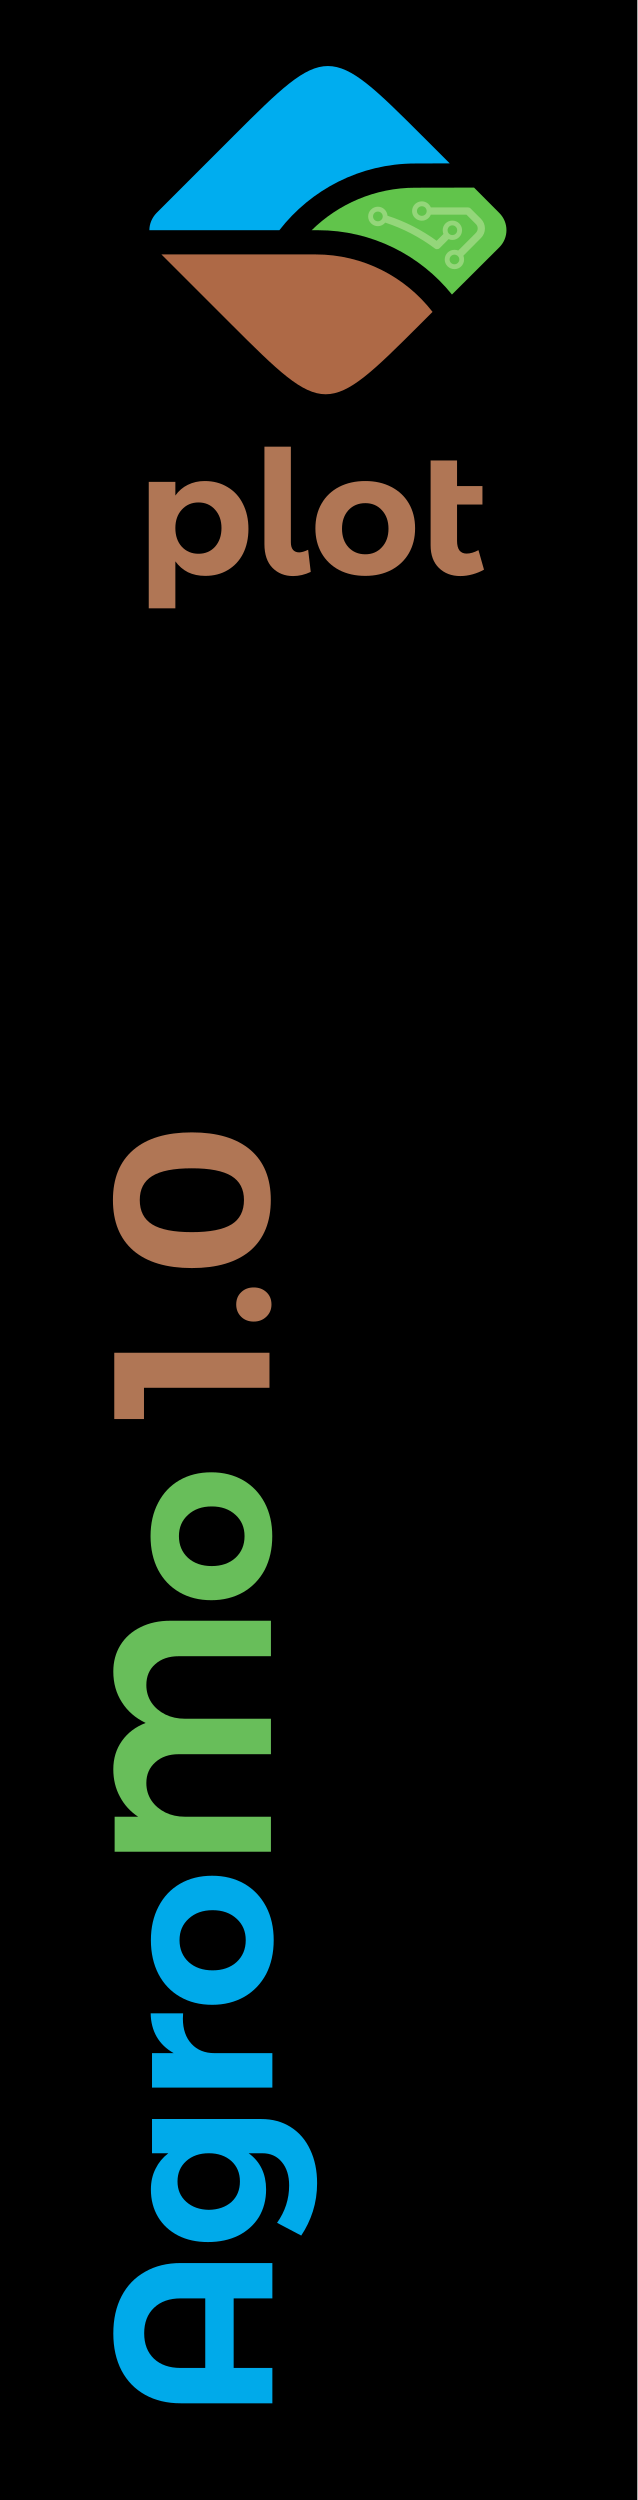
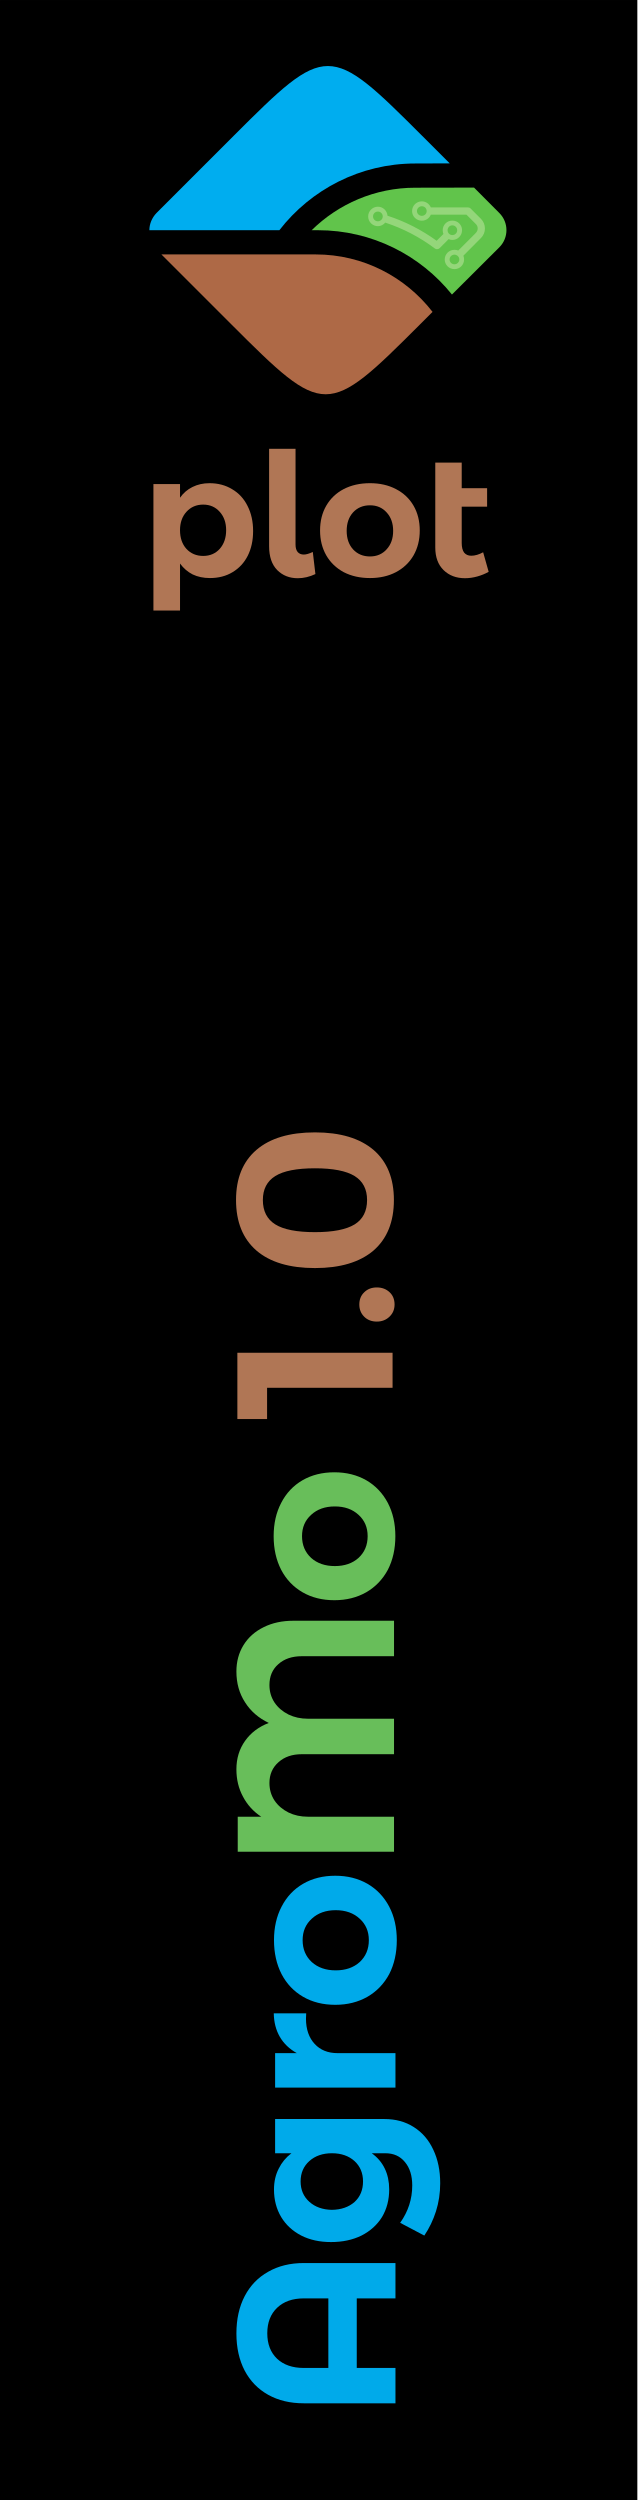
- <svg xmlns="http://www.w3.org/2000/svg" version="1.1" id="svg10" width="196.742" height="771.742" viewBox="0 0 196.742 771.742">
-   <defs id="defs14" />
-   <g id="g956">
-     <rect y="1.871" x="1.871" height="768" width="193" id="rect20" style="opacity:1;fill:#000000;fill-opacity:1;stroke:#000000;stroke-width:3.742;stroke-miterlimit:4;stroke-dasharray:none;stroke-opacity:1" />
-     <path id="path2" style="fill:#ae6946;fill-rule:evenodd;stroke-width:0.763" d="M 97.466,78.54 H 49.828 l 21.621,21.621 c 28.73,28.73 29.463,28.73 58.193,0 l 3.884,-3.884 C 125.17,85.502 112.125,78.54 97.466,78.54 Z" />
-     <path id="path4" style="fill:#61c44b;fill-rule:evenodd;stroke-width:0.763" d="m 96.204,71.064 h 1.942 c 16.71,0 31.661,7.769 41.372,19.862 L 154.141,76.341 c 2.932,-2.932 2.932,-7.659 0,-10.59 l -7.805,-7.842 -18.139,0.037 c -12.459,0 -23.746,5.02 -31.991,13.119 z" />
-     <path id="path6" style="fill:#00adef;fill-rule:evenodd;stroke-width:0.763" d="m 138.823,50.433 -8.502,-8.502 c -28.73,-28.73 -29.463,-28.73 -58.193,0 L 48.309,65.751 c -1.429,1.503 -2.199,3.408 -2.199,5.314 h 40.127 c 9.711,-12.533 24.919,-20.595 41.959,-20.595 z" />
-     <path id="path8" style="fill:#94d67a;fill-rule:evenodd;stroke-width:0.763" d="m 139.629,72.567 c -0.806,0 -1.466,-0.66 -1.466,-1.503 0,-0.806 0.66,-1.502 1.466,-1.502 0.843,0 1.502,0.696 1.502,1.502 0,0.843 -0.66,1.503 -1.502,1.503 z m -22.977,-4.251 c -0.843,0 -1.502,-0.696 -1.502,-1.502 0,-0.843 0.66,-1.503 1.502,-1.503 0.806,0 1.503,0.66 1.503,1.503 0,0.806 -0.696,1.502 -1.503,1.502 z m 22.977,-0.22 c -1.649,0 -2.968,1.319 -2.968,2.968 0,0.44 0.073,0.806 0.22,1.173 l -2.089,2.089 c -4.654,-3.371 -9.748,-5.973 -15.171,-7.732 -0.11,-1.539 -1.393,-2.785 -2.968,-2.785 -1.649,0 -3.005,1.356 -3.005,3.005 0,1.649 1.356,3.005 3.005,3.005 0.916,0 1.722,-0.44 2.272,-1.099 5.497,1.796 10.627,4.471 15.318,7.989 0.183,0.147 0.44,0.22 0.66,0.22 0.293,0 0.586,-0.11 0.806,-0.33 l 2.785,-2.785 c 0.33,0.183 0.733,0.257 1.136,0.257 1.686,0 3.005,-1.356 3.005,-3.005 0,-1.649 -1.319,-2.968 -3.005,-2.968 z" />
-     <path id="path10" style="fill:#94d67a;fill-rule:evenodd;stroke-width:0.763" d="m 140.289,81.581 c -0.843,0 -1.502,-0.66 -1.502,-1.466 0,-0.843 0.66,-1.503 1.502,-1.503 0.806,0 1.502,0.66 1.502,1.503 0,0.806 -0.696,1.466 -1.502,1.466 z M 130.211,66.63 c -0.806,0 -1.502,-0.66 -1.502,-1.466 0,-0.843 0.696,-1.503 1.502,-1.503 0.843,0 1.502,0.66 1.502,1.503 0,0.806 -0.66,1.466 -1.502,1.466 z m 18.249,0.916 -3.188,-3.188 c -0.22,-0.22 -0.513,-0.33 -0.806,-0.33 h -11.47 c -0.476,-1.099 -1.539,-1.869 -2.785,-1.869 -1.649,0 -3.005,1.319 -3.005,3.005 0,1.649 1.356,2.968 3.005,2.968 1.246,0 2.345,-0.77 2.785,-1.869 h 10.994 l 2.895,2.895 c 0.77,0.733 0.77,1.979 0,2.748 l -5.423,5.424 c -0.367,-0.147 -0.77,-0.22 -1.173,-0.22 -1.649,0 -3.005,1.319 -3.005,3.005 0,1.649 1.356,2.968 3.005,2.968 1.649,0 2.968,-1.319 2.968,-2.968 0,-0.44 -0.073,-0.843 -0.22,-1.173 l 5.423,-5.46 c 1.649,-1.612 1.649,-4.287 0,-5.937 z" />
-     <g aria-label="Agro" transform="rotate(-90,-144.1288,146)" style="font-style:normal;font-variant:normal;font-weight:normal;font-stretch:normal;font-size:69.055px;line-height:1.25;font-family:'Montserrat Alternates';-inkscape-font-specification:'Montserrat Alternates';letter-spacing:0px;word-spacing:0px;fill:#00aaea;fill-opacity:1;stroke:none;stroke-width:1.726" id="text1000">
-       <path d="m -740.02,345.893 q 0,-6.284 2.624,-10.98 2.624,-4.696 7.458,-7.251 4.903,-2.555 11.463,-2.555 6.629,0 11.532,2.555 4.903,2.555 7.527,7.251 2.693,4.696 2.693,10.98 v 28.313 h -10.911 V 362.26 h -21.476 v 11.947 h -10.911 z m 32.387,0 q 0,-5.179 -2.9,-8.218 -2.9,-3.038 -7.872,-3.038 -4.972,0 -7.872,3.038 -2.831,3.038 -2.831,8.218 v 7.596 h 21.476 z" style="fill:#00aaea;fill-opacity:1;stroke-width:1.726" id="path1056" />
-       <path d="m -652.264,337.054 v 33.699 q 0,5.248 -2.486,9.115 -2.486,3.936 -6.975,6.008 -4.489,2.141 -10.358,2.141 -4.558,0 -8.701,-1.312 -4.074,-1.312 -7.458,-3.591 l 3.936,-7.458 q 5.248,3.729 11.532,3.729 4.558,0 7.251,-2.279 2.693,-2.21 2.693,-6.008 v -4.212 q -1.864,2.624 -4.696,4.005 -2.831,1.381 -6.491,1.381 -4.765,0 -8.494,-2.21 -3.66,-2.279 -5.732,-6.353 -2.003,-4.074 -2.003,-9.392 0,-5.248 2.003,-9.184 2.072,-4.005 5.732,-6.215 3.729,-2.21 8.494,-2.21 3.591,0 6.422,1.45 2.831,1.381 4.765,3.936 v -5.041 z m -19.266,27.139 q 3.867,0 6.284,-2.624 2.417,-2.693 2.417,-6.975 0,-4.281 -2.417,-6.975 -2.417,-2.693 -6.284,-2.693 -3.867,0 -6.284,2.693 -2.417,2.693 -2.486,6.975 0.069,4.281 2.417,6.975 2.417,2.624 6.353,2.624 z" style="fill:#00aaea;fill-opacity:1;stroke-width:1.726" id="path1058" />
-       <path d="m -631.925,343.753 q 1.934,-3.453 5.041,-5.248 3.107,-1.795 7.251,-1.865 v 10.013 q -0.552,-0.069 -1.657,-0.069 -4.903,0 -7.803,2.693 -2.831,2.624 -2.831,7.044 v 17.885 h -10.634 v -37.152 h 10.634 z" style="fill:#00aaea;fill-opacity:1;stroke-width:1.726" id="path1060" />
-       <path d="m -597.051,336.709 q 5.87,0 10.358,2.348 4.558,2.348 7.044,6.629 2.486,4.281 2.486,9.944 0,5.593 -2.486,9.944 -2.486,4.281 -7.044,6.698 -4.489,2.348 -10.358,2.348 -5.939,0 -10.496,-2.348 -4.489,-2.417 -6.975,-6.698 -2.486,-4.35 -2.486,-9.944 0,-5.663 2.486,-9.944 2.486,-4.281 6.975,-6.629 4.558,-2.348 10.496,-2.348 z m 0,8.839 q -4.143,0 -6.767,2.831 -2.555,2.831 -2.555,7.389 0,4.558 2.555,7.389 2.624,2.831 6.767,2.831 4.074,0 6.629,-2.831 2.624,-2.831 2.624,-7.389 0,-4.558 -2.624,-7.389 -2.555,-2.831 -6.629,-2.831 z" style="fill:#00aaea;fill-opacity:1;stroke-width:1.726" id="path1062" />
+ <svg xmlns="http://www.w3.org/2000/svg" width="52.055mm" height="204.19mm" viewBox="0 0 52.055 204.19" version="1.1" id="svg8">
+   <defs id="defs2" />
+   <g id="layer1" transform="translate(-10.61289,-70.93461)">
+     <g id="g4784">
+       <rect style="opacity:1;fill:#000000;fill-opacity:1;stroke:#000000;stroke-width:0.99;stroke-miterlimit:4;stroke-dasharray:none;stroke-opacity:1" id="rect20" width="51.065" height="203.2" x="11.108" y="71.43" />
+       <g id="g1054" transform="matrix(0.2645833,0,0,0.2645833,-56.09618,71.42971)">
+         <path id="path2" style="fill:#ae6946;fill-rule:evenodd;stroke-width:0.763" d="m 349.595,76.669 h -47.639 l 21.621,21.621 c 28.73,28.73 29.463,28.73 58.193,0 l 3.884,-3.884 C 377.299,83.631 364.253,76.669 349.595,76.669 Z" />
+         <path id="path4" style="fill:#61c44b;fill-rule:evenodd;stroke-width:0.763" d="m 348.333,69.193 h 1.942 c 16.71,0 31.661,7.769 41.372,19.862 l 14.621,-14.585 c 2.932,-2.932 2.932,-7.659 0,-10.59 l -7.805,-7.842 -18.139,0.037 c -12.459,0 -23.746,5.02 -31.991,13.119 z" />
+         <path id="path6" style="fill:#00adef;fill-rule:evenodd;stroke-width:0.763" d="m 390.952,48.562 -8.502,-8.502 c -28.73,-28.73 -29.463,-28.73 -58.193,0 l -23.819,23.819 c -1.429,1.503 -2.199,3.408 -2.199,5.314 h 40.127 c 9.711,-12.533 24.919,-20.595 41.959,-20.595 z" />
+         <path id="path8" style="fill:#94d67a;fill-rule:evenodd;stroke-width:0.763" d="m 391.758,70.695 c -0.806,0 -1.466,-0.66 -1.466,-1.503 0,-0.806 0.66,-1.502 1.466,-1.502 0.843,0 1.502,0.696 1.502,1.502 0,0.843 -0.66,1.503 -1.502,1.503 z m -22.977,-4.251 c -0.843,0 -1.502,-0.696 -1.502,-1.502 0,-0.843 0.66,-1.503 1.502,-1.503 0.806,0 1.503,0.66 1.503,1.503 0,0.806 -0.696,1.502 -1.503,1.502 z m 22.977,-0.22 c -1.649,0 -2.968,1.319 -2.968,2.968 0,0.44 0.073,0.806 0.22,1.173 l -2.089,2.089 c -4.654,-3.371 -9.748,-5.973 -15.171,-7.732 -0.11,-1.539 -1.393,-2.785 -2.968,-2.785 -1.649,0 -3.005,1.356 -3.005,3.005 0,1.649 1.356,3.005 3.005,3.005 0.916,0 1.722,-0.44 2.272,-1.099 5.497,1.796 10.627,4.471 15.318,7.989 0.183,0.147 0.44,0.22 0.66,0.22 0.293,0 0.586,-0.11 0.806,-0.33 l 2.785,-2.785 c 0.33,0.183 0.733,0.257 1.136,0.257 1.686,0 3.005,-1.356 3.005,-3.005 0,-1.649 -1.319,-2.968 -3.005,-2.968 z" />
+         <path id="path10" style="fill:#94d67a;fill-rule:evenodd;stroke-width:0.763" d="m 392.417,79.71 c -0.843,0 -1.502,-0.66 -1.502,-1.466 0,-0.843 0.66,-1.503 1.502,-1.503 0.806,0 1.502,0.66 1.502,1.503 0,0.806 -0.696,1.466 -1.502,1.466 z M 382.34,64.759 c -0.806,0 -1.502,-0.66 -1.502,-1.466 0,-0.843 0.696,-1.503 1.502,-1.503 0.843,0 1.502,0.66 1.502,1.503 0,0.806 -0.66,1.466 -1.502,1.466 z m 18.249,0.916 -3.188,-3.188 c -0.22,-0.22 -0.513,-0.33 -0.806,-0.33 h -11.47 c -0.476,-1.099 -1.539,-1.869 -2.785,-1.869 -1.649,0 -3.005,1.319 -3.005,3.005 0,1.649 1.356,2.968 3.005,2.968 1.246,0 2.345,-0.77 2.785,-1.869 h 10.994 l 2.895,2.895 c 0.77,0.733 0.77,1.979 0,2.748 l -5.423,5.424 c -0.367,-0.147 -0.77,-0.22 -1.173,-0.22 -1.649,0 -3.005,1.319 -3.005,3.005 0,1.649 1.356,2.968 3.005,2.968 1.649,0 2.968,-1.319 2.968,-2.968 0,-0.44 -0.073,-0.843 -0.22,-1.173 l 5.423,-5.46 c 1.649,-1.612 1.649,-4.287 0,-5.937 z" />
+       </g>
+       <g id="g1047" transform="matrix(0.2645833,0,0,0.2645833,-56.09618,71.42971)">
+         <g aria-label="Agro" transform="rotate(-90)" style="font-style:normal;font-variant:normal;font-weight:normal;font-stretch:normal;font-size:69.055px;line-height:1.25;font-family:'Montserrat Alternates';-inkscape-font-specification:'Montserrat Alternates';letter-spacing:0px;word-spacing:0px;fill:#00aaea;fill-opacity:1;stroke:none;stroke-width:1.726" id="text1000">
+           <path d="m -740.02,345.893 q 0,-6.284 2.624,-10.98 2.624,-4.696 7.458,-7.251 4.903,-2.555 11.463,-2.555 6.629,0 11.532,2.555 4.903,2.555 7.527,7.251 2.693,4.696 2.693,10.98 v 28.313 h -10.911 V 362.26 h -21.476 v 11.947 h -10.911 z m 32.387,0 q 0,-5.179 -2.9,-8.218 -2.9,-3.038 -7.872,-3.038 -4.972,0 -7.872,3.038 -2.831,3.038 -2.831,8.218 v 7.596 h 21.476 z" style="fill:#00aaea;fill-opacity:1;stroke-width:1.726" id="path1056" />
+           <path d="m -652.264,337.054 v 33.699 q 0,5.248 -2.486,9.115 -2.486,3.936 -6.975,6.008 -4.489,2.141 -10.358,2.141 -4.558,0 -8.701,-1.312 -4.074,-1.312 -7.458,-3.591 l 3.936,-7.458 q 5.248,3.729 11.532,3.729 4.558,0 7.251,-2.279 2.693,-2.21 2.693,-6.008 v -4.212 q -1.864,2.624 -4.696,4.005 -2.831,1.381 -6.491,1.381 -4.765,0 -8.494,-2.21 -3.66,-2.279 -5.732,-6.353 -2.003,-4.074 -2.003,-9.392 0,-5.248 2.003,-9.184 2.072,-4.005 5.732,-6.215 3.729,-2.21 8.494,-2.21 3.591,0 6.422,1.45 2.831,1.381 4.765,3.936 v -5.041 z m -19.266,27.139 q 3.867,0 6.284,-2.624 2.417,-2.693 2.417,-6.975 0,-4.281 -2.417,-6.975 -2.417,-2.693 -6.284,-2.693 -3.867,0 -6.284,2.693 -2.417,2.693 -2.486,6.975 0.069,4.281 2.417,6.975 2.417,2.624 6.353,2.624 z" style="fill:#00aaea;fill-opacity:1;stroke-width:1.726" id="path1058" />
+           <path d="m -631.925,343.753 q 1.934,-3.453 5.041,-5.248 3.107,-1.795 7.251,-1.865 v 10.013 q -0.552,-0.069 -1.657,-0.069 -4.903,0 -7.803,2.693 -2.831,2.624 -2.831,7.044 v 17.885 h -10.634 v -37.152 h 10.634 z" style="fill:#00aaea;fill-opacity:1;stroke-width:1.726" id="path1060" />
+           <path d="m -597.051,336.709 q 5.87,0 10.358,2.348 4.558,2.348 7.044,6.629 2.486,4.281 2.486,9.944 0,5.593 -2.486,9.944 -2.486,4.281 -7.044,6.698 -4.489,2.348 -10.358,2.348 -5.939,0 -10.496,-2.348 -4.489,-2.417 -6.975,-6.698 -2.486,-4.35 -2.486,-9.944 0,-5.663 2.486,-9.944 2.486,-4.281 6.975,-6.629 4.558,-2.348 10.496,-2.348 z m 0,8.839 q -4.143,0 -6.767,2.831 -2.555,2.831 -2.555,7.389 0,4.558 2.555,7.389 2.624,2.831 6.767,2.831 4.074,0 6.629,-2.831 2.624,-2.831 2.624,-7.389 0,-4.558 -2.624,-7.389 -2.555,-2.831 -6.629,-2.831 z" style="fill:#00aaea;fill-opacity:1;stroke-width:1.726" id="path1062" />
+         </g>
+         <g aria-label="Mo" transform="rotate(-90)" style="font-style:normal;font-variant:normal;font-weight:normal;font-stretch:normal;font-size:68.436px;line-height:1.25;font-family:'Montserrat Alternates';-inkscape-font-specification:'Montserrat Alternates';letter-spacing:0px;word-spacing:0px;fill:#68be5a;fill-opacity:1;stroke:none;stroke-width:1.711" id="text1005">
+           <path d="m -514.118,325.106 q 4.585,0 8.144,2.19 3.559,2.19 5.543,6.228 1.985,3.969 1.985,9.17 v 31.07 h -10.95 v -28.469 q 0,-4.517 -2.464,-7.254 -2.395,-2.737 -6.433,-2.737 -3.011,0 -5.406,1.574 -2.327,1.574 -3.696,4.311 -1.3,2.669 -1.3,6.022 v 26.553 h -10.95 v -28.469 q 0,-4.448 -2.464,-7.186 -2.464,-2.806 -6.433,-2.806 -3.011,0 -5.406,1.574 -2.327,1.574 -3.696,4.311 -1.3,2.669 -1.3,6.022 v 26.553 h -10.813 v -48.247 h 10.813 v 7.254 q 2.395,-3.627 6.159,-5.612 3.764,-2.053 8.486,-2.053 4.996,0 8.76,2.669 3.764,2.669 5.543,7.323 2.258,-4.722 6.365,-7.323 4.106,-2.669 9.513,-2.669 z" style="fill:#68be5a;fill-opacity:1;stroke-width:1.711" id="path1065" />
+           <path d="m -472.331,336.603 q 5.817,0 10.265,2.327 4.517,2.327 6.98,6.57 2.464,4.243 2.464,9.855 0,5.543 -2.464,9.855 -2.464,4.243 -6.98,6.638 -4.448,2.327 -10.265,2.327 -5.885,0 -10.402,-2.327 -4.448,-2.395 -6.912,-6.638 -2.464,-4.311 -2.464,-9.855 0,-5.612 2.464,-9.855 2.464,-4.243 6.912,-6.57 4.517,-2.327 10.402,-2.327 z m 0,8.76 q -4.106,0 -6.707,2.806 -2.532,2.806 -2.532,7.323 0,4.517 2.532,7.323 2.601,2.806 6.707,2.806 4.038,0 6.57,-2.806 2.601,-2.806 2.601,-7.323 0,-4.517 -2.601,-7.323 -2.532,-2.806 -6.57,-2.806 z" style="fill:#68be5a;fill-opacity:1;stroke-width:1.711" id="path1067" />
+         </g>
+         <g aria-label="1.0" transform="rotate(-90)" style="font-style:normal;font-variant:normal;font-weight:normal;font-stretch:normal;font-size:68.443px;line-height:1.25;font-family:'Montserrat Alternates';-inkscape-font-specification:'Montserrat Alternates';letter-spacing:0px;word-spacing:0px;fill:#b07655;fill-opacity:1;stroke:none;stroke-width:1.711" id="text1009">
+           <path d="m -436.183,325.403 h 20.464 v 47.91 h -10.814 v -38.738 h -9.65 z" style="fill:#b07655;fill-opacity:1;stroke-width:1.711" id="path1070" />
+           <path d="m -400.827,363.047 q 2.327,0 3.764,1.506 1.506,1.506 1.506,3.901 0,2.395 -1.506,3.97 -1.437,1.506 -3.764,1.506 -2.259,0 -3.764,-1.574 -1.506,-1.574 -1.506,-3.901 0,-2.395 1.506,-3.901 1.506,-1.506 3.764,-1.506 z" style="fill:#b07655;fill-opacity:1;stroke-width:1.711" id="path1072" />
+           <path d="m -368.565,324.992 q 10.061,0 15.468,6.297 5.407,6.297 5.407,18.069 0,11.704 -5.407,18.069 -5.407,6.297 -15.468,6.297 -10.13,0 -15.605,-6.297 -5.407,-6.365 -5.407,-18.069 0,-11.772 5.407,-18.069 5.475,-6.297 15.605,-6.297 z m 0,8.282 q -5.133,0 -7.529,3.833 -2.395,3.833 -2.395,12.251 0,8.35 2.395,12.251 2.395,3.833 7.529,3.833 4.996,0 7.392,-3.833 2.395,-3.901 2.395,-12.251 0,-8.418 -2.395,-12.251 -2.395,-3.833 -7.392,-3.833 z" style="fill:#b07655;fill-opacity:1;stroke-width:1.711" id="path1074" />
+         </g>
+       </g>
+       <g transform="translate(-84.46237,1.5875)" id="g4757">
+         <path d="m 112.177,108.812 q 1.058,0 1.863,0.494 0.818,0.48 1.256,1.369 0.452,0.889 0.452,2.046 0,1.143 -0.437,2.018 -0.437,0.861 -1.242,1.341 -0.79,0.48 -1.849,0.48 -0.79,0 -1.411,-0.296 -0.607,-0.31 -1.03,-0.889 v 3.838 h -2.173 V 108.883 h 2.173 v 1.115 q 0.409,-0.579 1.016,-0.875 0.621,-0.31 1.383,-0.31 z m -0.508,5.941 q 0.833,0 1.355,-0.579 0.522,-0.593 0.522,-1.524 0,-0.917 -0.522,-1.496 -0.522,-0.593 -1.355,-0.593 -0.833,0 -1.369,0.593 -0.522,0.579 -0.522,1.496 0,0.945 0.522,1.524 0.536,0.579 1.369,0.579 z" style="font-style:normal;font-variant:normal;font-weight:normal;font-stretch:normal;font-size:53.333px;line-height:1.25;font-family:'Montserrat Alternates';-inkscape-font-specification:'Montserrat Alternates';letter-spacing:0px;word-spacing:0px;fill:#b07655;fill-opacity:1;stroke:none;stroke-width:0.265" id="path904" />
+         <path d="m 119.213,113.822 q 0,0.409 0.183,0.621 0.183,0.198 0.494,0.198 0.282,0 0.734,-0.212 l 0.212,1.806 q -0.72,0.339 -1.439,0.339 -1.016,0 -1.679,-0.663 -0.663,-0.677 -0.663,-1.947 v -7.959 h 2.159 z" style="font-style:normal;font-variant:normal;font-weight:normal;font-stretch:normal;font-size:53.333px;line-height:1.25;font-family:'Montserrat Alternates';-inkscape-font-specification:'Montserrat Alternates';letter-spacing:0px;word-spacing:0px;fill:#b07655;fill-opacity:1;stroke:none;stroke-width:0.265" id="path906" />
+         <path d="m 125.295,108.812 q 1.199,0 2.117,0.48 0.931,0.48 1.439,1.355 0.508,0.875 0.508,2.032 0,1.143 -0.508,2.032 -0.508,0.875 -1.439,1.369 -0.917,0.48 -2.117,0.48 -1.214,0 -2.145,-0.48 -0.917,-0.494 -1.425,-1.369 -0.508,-0.889 -0.508,-2.032 0,-1.157 0.508,-2.032 0.508,-0.875 1.425,-1.355 0.931,-0.48 2.145,-0.48 z m 0,1.806 q -0.847,0 -1.383,0.579 -0.522,0.579 -0.522,1.51 0,0.931 0.522,1.51 0.536,0.579 1.383,0.579 0.833,0 1.355,-0.579 0.536,-0.579 0.536,-1.51 0,-0.931 -0.536,-1.51 -0.522,-0.579 -1.355,-0.579 z" style="font-style:normal;font-variant:normal;font-weight:normal;font-stretch:normal;font-size:53.333px;line-height:1.25;font-family:'Montserrat Alternates';-inkscape-font-specification:'Montserrat Alternates';letter-spacing:0px;word-spacing:0px;fill:#b07655;fill-opacity:1;stroke:none;stroke-width:0.265" id="path908" />
+         <path d="m 134.987,116.051 q -0.423,0.24 -0.931,0.381 -0.508,0.141 -1.002,0.141 -1.072,0 -1.75,-0.663 -0.677,-0.663 -0.677,-1.849 v -6.929 h 2.159 v 2.088 h 2.074 v 1.51 h -2.074 v 2.963 q 0,0.522 0.198,0.79 0.212,0.254 0.579,0.254 0.452,0 0.974,-0.282 z" style="font-style:normal;font-variant:normal;font-weight:normal;font-stretch:normal;font-size:53.333px;line-height:1.25;font-family:'Montserrat Alternates';-inkscape-font-specification:'Montserrat Alternates';letter-spacing:0px;word-spacing:0px;fill:#b07655;fill-opacity:1;stroke:none;stroke-width:0.265" id="path910" />
+       </g>
    </g>
-     <g aria-label="Mo" transform="rotate(-90,-144.1288,146)" style="font-style:normal;font-variant:normal;font-weight:normal;font-stretch:normal;font-size:68.436px;line-height:1.25;font-family:'Montserrat Alternates';-inkscape-font-specification:'Montserrat Alternates';letter-spacing:0px;word-spacing:0px;fill:#68be5a;fill-opacity:1;stroke:none;stroke-width:1.711" id="text1005">
-       <path d="m -514.118,325.106 q 4.585,0 8.144,2.19 3.559,2.19 5.543,6.228 1.985,3.969 1.985,9.17 v 31.07 h -10.95 v -28.469 q 0,-4.517 -2.464,-7.254 -2.395,-2.737 -6.433,-2.737 -3.011,0 -5.406,1.574 -2.327,1.574 -3.696,4.311 -1.3,2.669 -1.3,6.022 v 26.553 h -10.95 v -28.469 q 0,-4.448 -2.464,-7.186 -2.464,-2.806 -6.433,-2.806 -3.011,0 -5.406,1.574 -2.327,1.574 -3.696,4.311 -1.3,2.669 -1.3,6.022 v 26.553 h -10.813 v -48.247 h 10.813 v 7.254 q 2.395,-3.627 6.159,-5.612 3.764,-2.053 8.486,-2.053 4.996,0 8.76,2.669 3.764,2.669 5.543,7.323 2.258,-4.722 6.365,-7.323 4.106,-2.669 9.513,-2.669 z" style="fill:#68be5a;fill-opacity:1;stroke-width:1.711" id="path1065" />
-       <path d="m -472.331,336.603 q 5.817,0 10.265,2.327 4.517,2.327 6.98,6.57 2.464,4.243 2.464,9.855 0,5.543 -2.464,9.855 -2.464,4.243 -6.98,6.638 -4.448,2.327 -10.265,2.327 -5.885,0 -10.402,-2.327 -4.448,-2.395 -6.912,-6.638 -2.464,-4.311 -2.464,-9.855 0,-5.612 2.464,-9.855 2.464,-4.243 6.912,-6.57 4.517,-2.327 10.402,-2.327 z m 0,8.76 q -4.106,0 -6.707,2.806 -2.532,2.806 -2.532,7.323 0,4.517 2.532,7.323 2.601,2.806 6.707,2.806 4.038,0 6.57,-2.806 2.601,-2.806 2.601,-7.323 0,-4.517 -2.601,-7.323 -2.532,-2.806 -6.57,-2.806 z" style="fill:#68be5a;fill-opacity:1;stroke-width:1.711" id="path1067" />
-     </g>
-     <g aria-label="1.0" transform="rotate(-90,-144.1288,146)" style="font-style:normal;font-variant:normal;font-weight:normal;font-stretch:normal;font-size:68.443px;line-height:1.25;font-family:'Montserrat Alternates';-inkscape-font-specification:'Montserrat Alternates';letter-spacing:0px;word-spacing:0px;fill:#b07655;fill-opacity:1;stroke:none;stroke-width:1.711" id="text1009">
-       <path d="m -436.183,325.403 h 20.464 v 47.91 h -10.814 v -38.738 h -9.65 z" style="fill:#b07655;fill-opacity:1;stroke-width:1.711" id="path1070" />
-       <path d="m -400.827,363.047 q 2.327,0 3.764,1.506 1.506,1.506 1.506,3.901 0,2.395 -1.506,3.97 -1.437,1.506 -3.764,1.506 -2.259,0 -3.764,-1.574 -1.506,-1.574 -1.506,-3.901 0,-2.395 1.506,-3.901 1.506,-1.506 3.764,-1.506 z" style="fill:#b07655;fill-opacity:1;stroke-width:1.711" id="path1072" />
-       <path d="m -368.565,324.992 q 10.061,0 15.468,6.297 5.407,6.297 5.407,18.069 0,11.704 -5.407,18.069 -5.407,6.297 -15.468,6.297 -10.13,0 -15.605,-6.297 -5.407,-6.365 -5.407,-18.069 0,-11.772 5.407,-18.069 5.475,-6.297 15.605,-6.297 z m 0,8.282 q -5.133,0 -7.529,3.833 -2.395,3.833 -2.395,12.251 0,8.35 2.395,12.251 2.395,3.833 7.529,3.833 4.996,0 7.392,-3.833 2.395,-3.901 2.395,-12.251 0,-8.418 -2.395,-12.251 -2.395,-3.833 -7.392,-3.833 z" style="fill:#b07655;fill-opacity:1;stroke-width:1.711" id="path1074" />
-     </g>
-     <path d="m 63.198,148.493 q 4,0 7.04,1.867 3.093,1.813 4.747,5.173 1.707,3.36 1.707,7.733 0,4.32 -1.653,7.627 -1.653,3.253 -4.693,5.067 -2.987,1.813 -6.987,1.813 -2.987,0 -5.333,-1.12 -2.293,-1.173 -3.893,-3.36 v 14.507 h -8.213 v -39.04 h 8.213 v 4.213 q 1.547,-2.187 3.84,-3.307 2.347,-1.173 5.227,-1.173 z m -1.92,22.453 q 3.147,0 5.12,-2.187 1.973,-2.24 1.973,-5.76 0,-3.467 -1.973,-5.653 -1.973,-2.24 -5.12,-2.24 -3.147,0 -5.173,2.24 -1.973,2.187 -1.973,5.653 0,3.573 1.973,5.76 2.027,2.187 5.173,2.187 z" style="font-style:normal;font-variant:normal;font-weight:normal;font-stretch:normal;font-size:53.333px;line-height:1.25;font-family:'Montserrat Alternates';-inkscape-font-specification:'Montserrat Alternates';letter-spacing:0px;word-spacing:0px;fill:#b07655;fill-opacity:1;stroke:none" id="path904" />
-     <path d="m 89.79,167.426 q 0,1.547 0.693,2.347 0.693,0.747 1.867,0.747 1.067,0 2.773,-0.8 l 0.8,6.827 q -2.72,1.28 -5.44,1.28 -3.84,0 -6.347,-2.507 -2.507,-2.56 -2.507,-7.36 v -30.08 h 8.16 z" style="font-style:normal;font-variant:normal;font-weight:normal;font-stretch:normal;font-size:53.333px;line-height:1.25;font-family:'Montserrat Alternates';-inkscape-font-specification:'Montserrat Alternates';letter-spacing:0px;word-spacing:0px;fill:#b07655;fill-opacity:1;stroke:none" id="path906" />
-     <path d="m 112.778,148.493 q 4.533,0 8,1.813 3.52,1.813 5.44,5.12 1.92,3.307 1.92,7.68 0,4.32 -1.92,7.68 -1.92,3.307 -5.44,5.173 -3.467,1.813 -8,1.813 -4.587,0 -8.107,-1.813 -3.467,-1.867 -5.387,-5.173 -1.92,-3.36 -1.92,-7.68 0,-4.373 1.92,-7.68 1.92,-3.307 5.387,-5.12 3.52,-1.813 8.107,-1.813 z m 0,6.827 q -3.2,0 -5.227,2.187 -1.973,2.187 -1.973,5.707 0,3.52 1.973,5.707 2.027,2.187 5.227,2.187 3.147,0 5.12,-2.187 2.027,-2.187 2.027,-5.707 0,-3.52 -2.027,-5.707 -1.973,-2.187 -5.12,-2.187 z" style="font-style:normal;font-variant:normal;font-weight:normal;font-stretch:normal;font-size:53.333px;line-height:1.25;font-family:'Montserrat Alternates';-inkscape-font-specification:'Montserrat Alternates';letter-spacing:0px;word-spacing:0px;fill:#b07655;fill-opacity:1;stroke:none" id="path908" />
-     <path d="m 149.408,175.853 q -1.6,0.907 -3.52,1.44 -1.92,0.533 -3.787,0.533 -4.053,0 -6.613,-2.507 -2.56,-2.507 -2.56,-6.987 v -26.187 h 8.16 v 7.893 h 7.84 v 5.707 h -7.84 v 11.2 q 0,1.973 0.747,2.987 0.8,0.96 2.187,0.96 1.707,0 3.68,-1.067 z" style="font-style:normal;font-variant:normal;font-weight:normal;font-stretch:normal;font-size:53.333px;line-height:1.25;font-family:'Montserrat Alternates';-inkscape-font-specification:'Montserrat Alternates';letter-spacing:0px;word-spacing:0px;fill:#b07655;fill-opacity:1;stroke:none" id="path910" />
  </g>
</svg>
